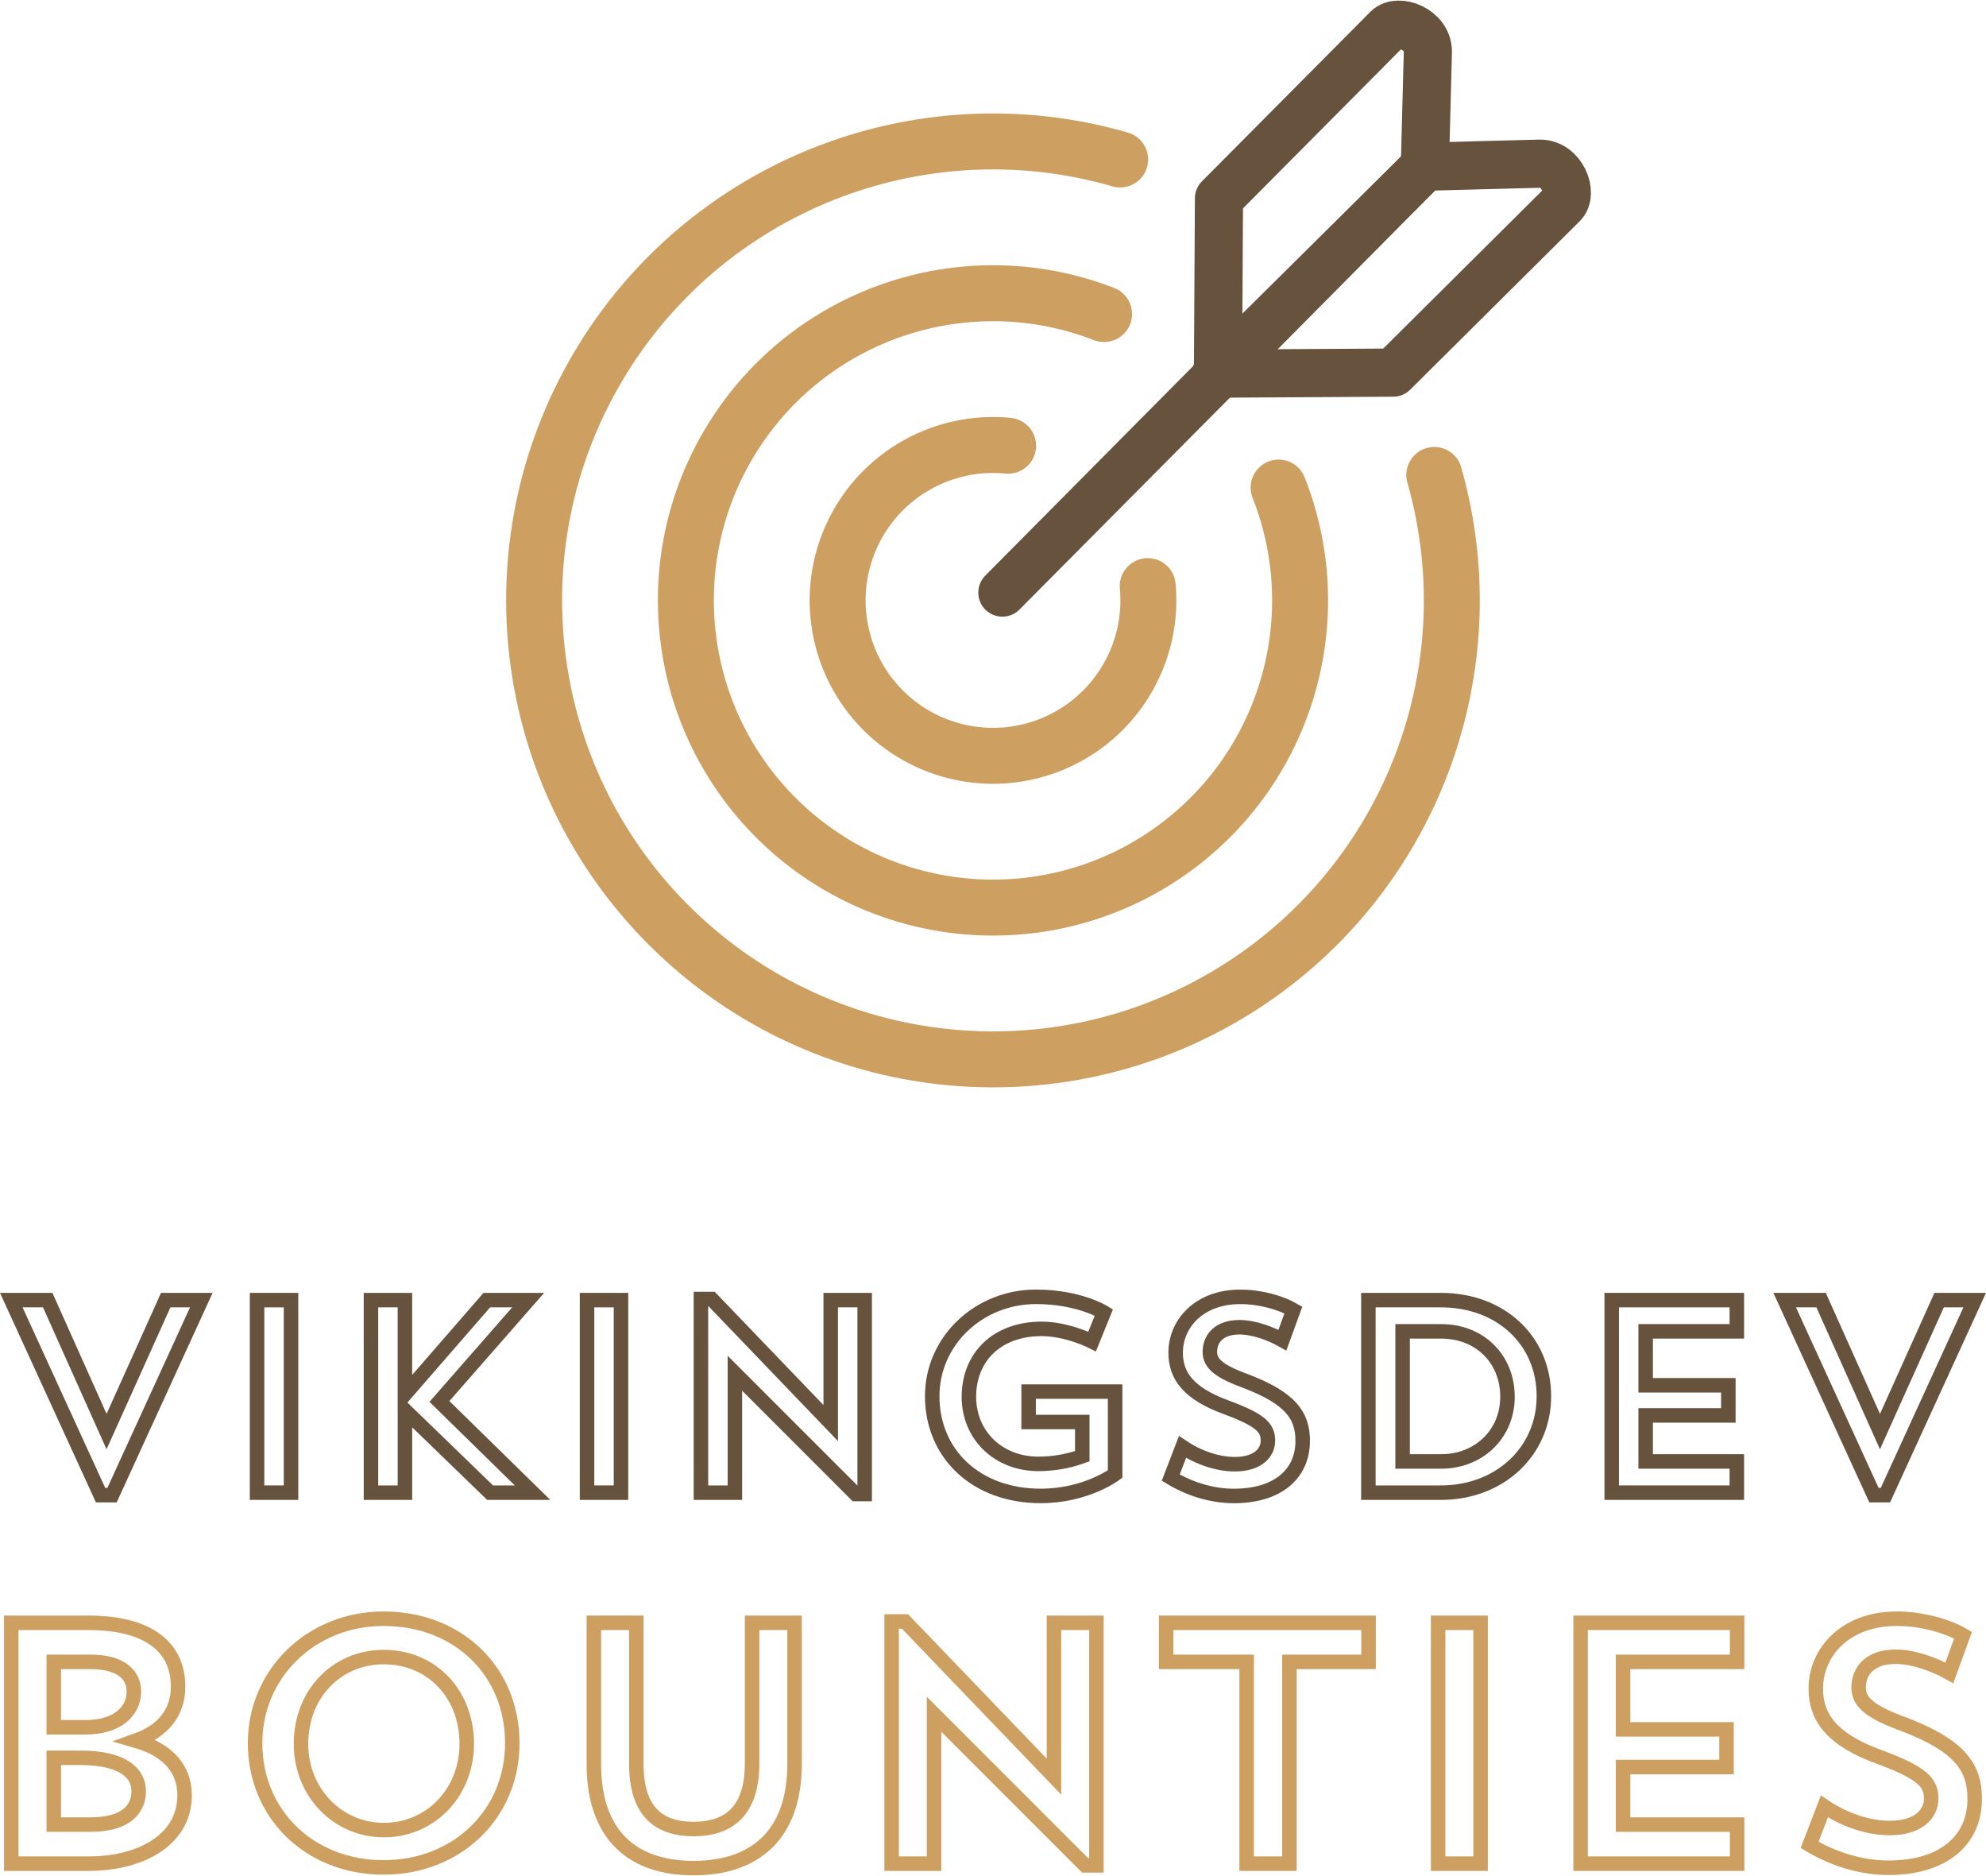
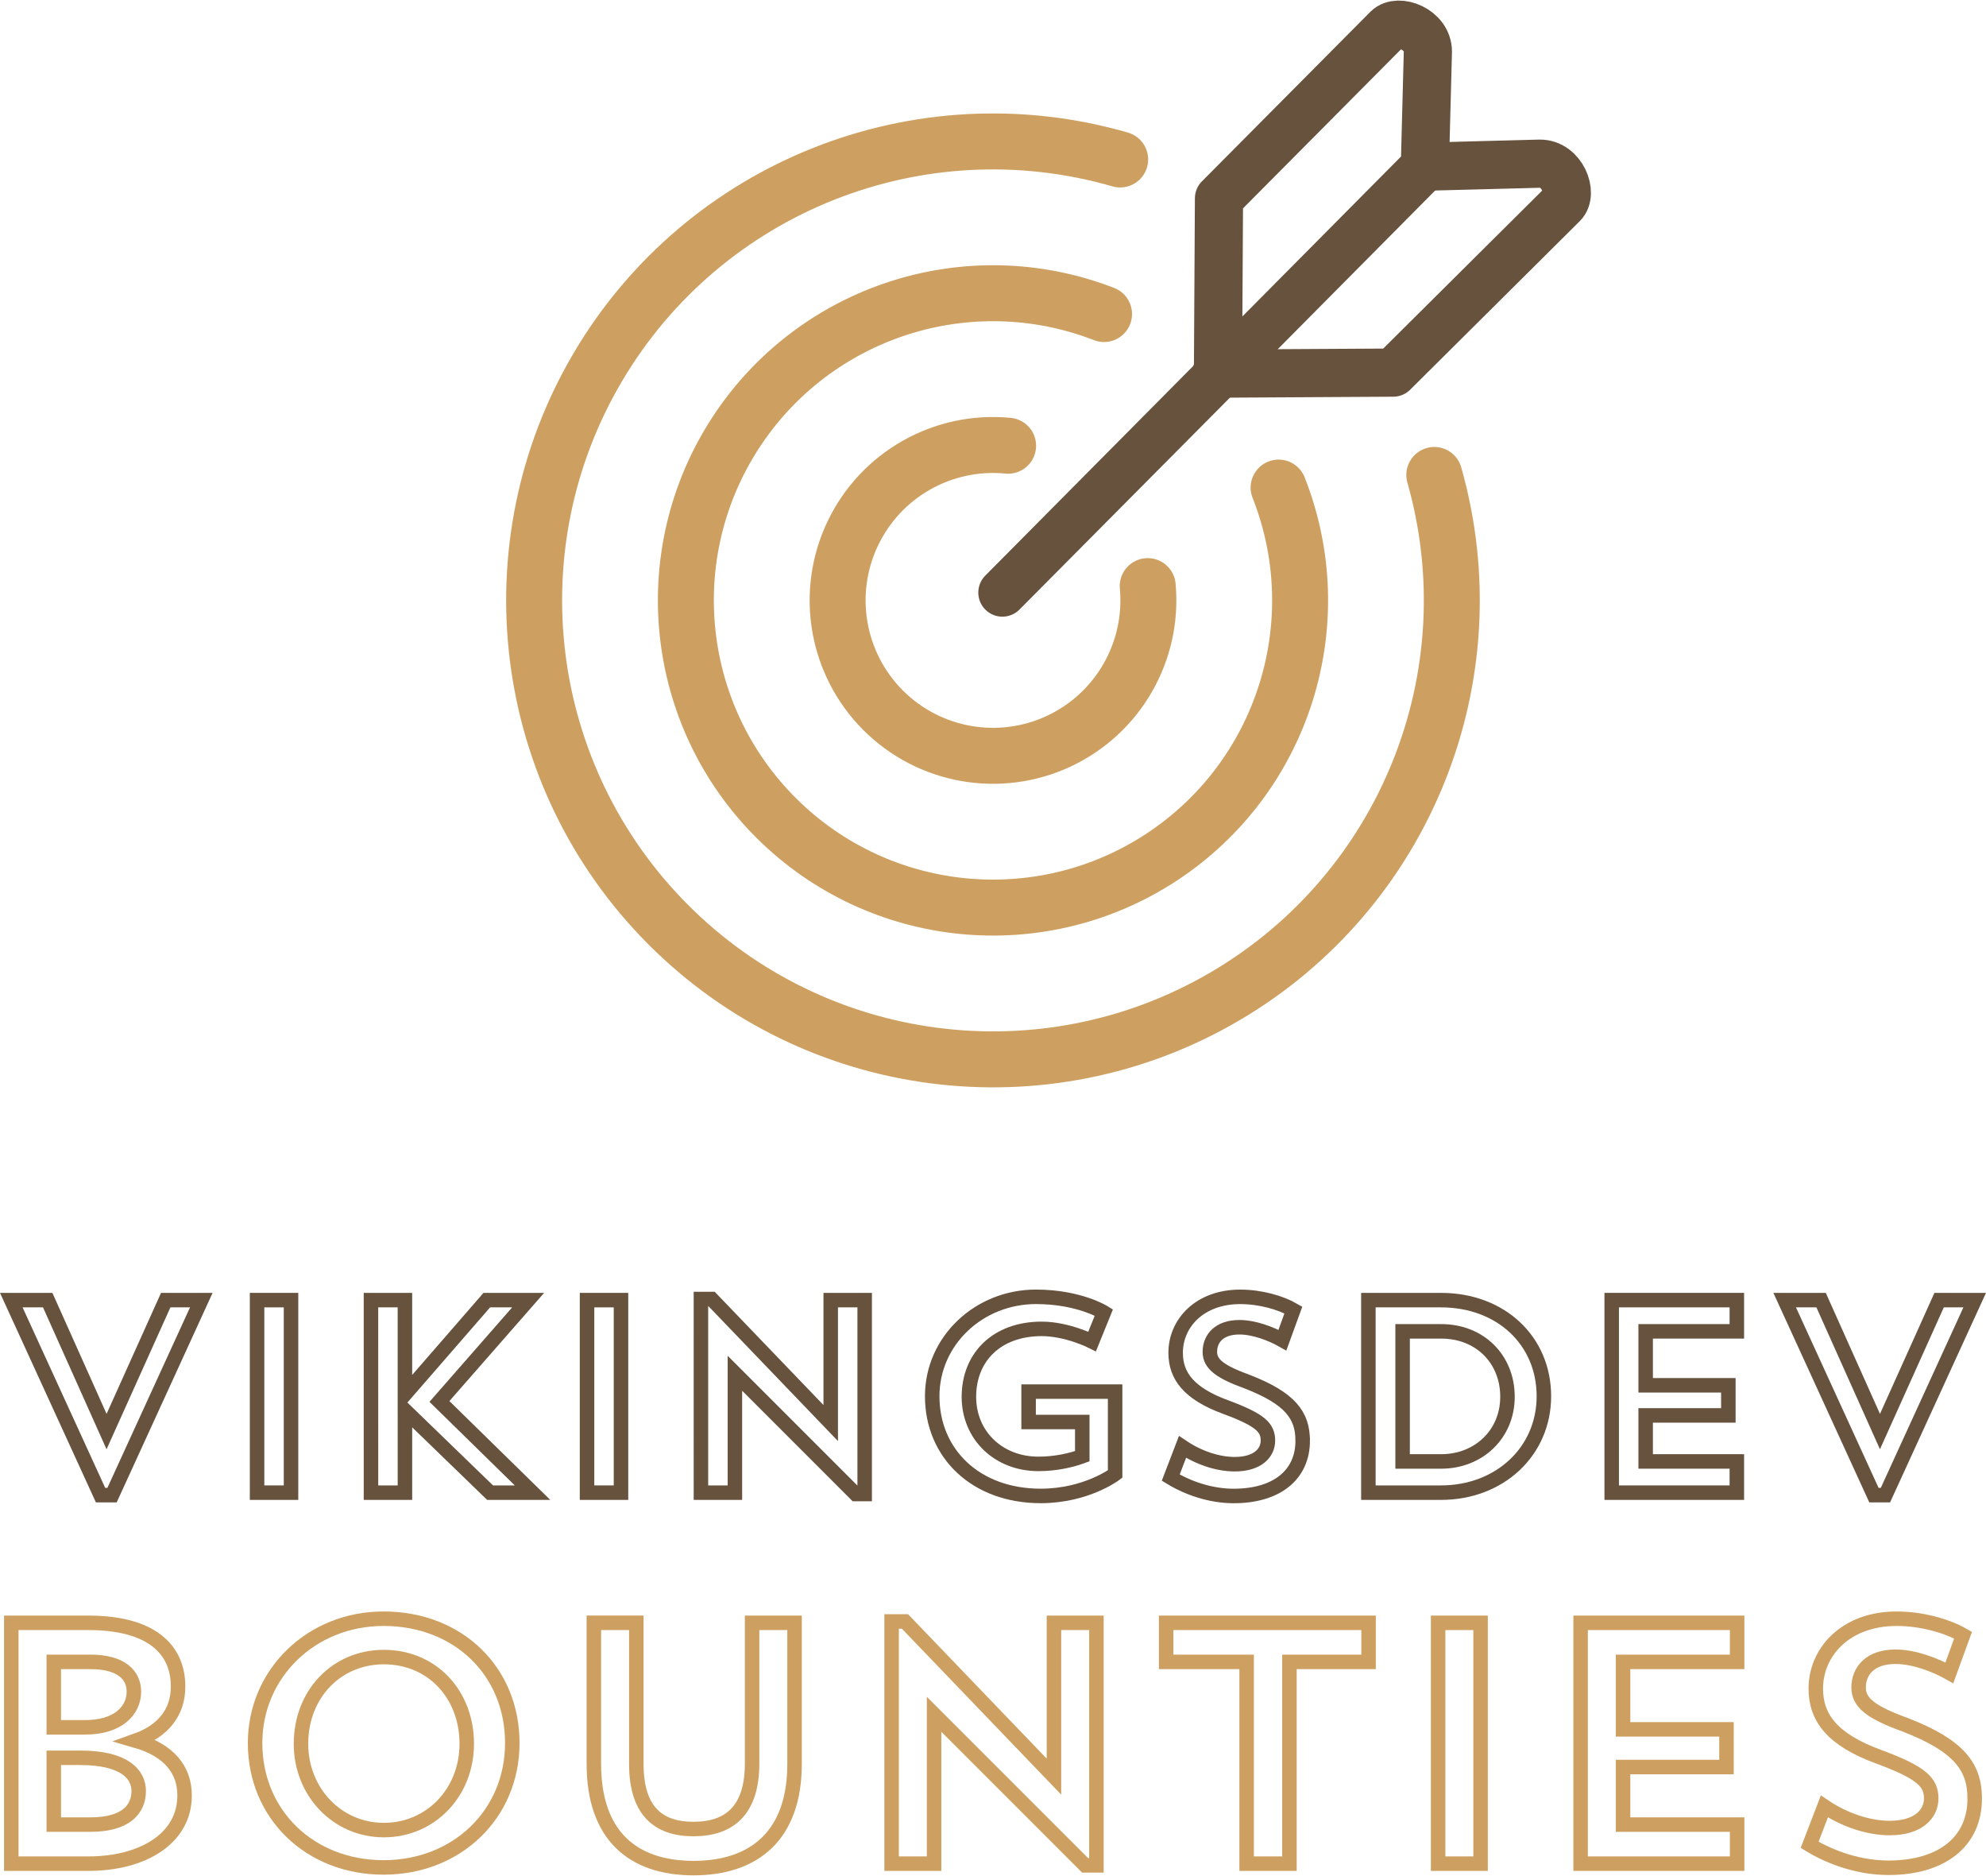
<svg xmlns="http://www.w3.org/2000/svg" width="50%" height="129.361mm" viewBox="0 0 137.024 129.361" version="1.1" id="svg2673">
  <defs id="defs2667" />
  <g id="layer1" class="lines" transform="translate(132.2295,-77.33123)" style="opacity:0.87">
    <path style="fill:none;stroke:#503821;stroke-width:3.323;stroke-linecap:round;stroke-linejoin:round;stroke-miterlimit:4;stroke-opacity:1" d="m -63.071,118.207 14.875,-14.974 0.07,-12.219 11.63,-11.704 c 0.725,-0.725 2.783,0.029 2.783,1.582 l -0.208,7.938 z" id="path1474" />
    <path id="path1564" d="m -33.27,110.093 a 31.656,31.658 0 0 1 -14.443,35.967 31.656,31.658 0 0 1 -38.437,-4.972 31.656,31.658 0 0 1 -4.817,-38.458 31.656,31.658 0 0 1 36.023,-14.299" style="opacity:1;fill:none;fill-opacity:1;stroke:#c69249;stroke-width:3.861;stroke-linecap:round;stroke-linejoin:round;stroke-miterlimit:4;stroke-dashoffset:0;stroke-opacity:1" />
    <path id="path1584" d="m -44.012,110.964 a 21.189,21.189 0 0 1 -8.055,25.481 21.189,21.189 0 0 1 -26.589,-2.669 21.189,21.189 0 0 1 -2.83,-26.573 21.189,21.189 0 0 1 25.43,-8.21" style="opacity:1;fill:none;fill-opacity:1;stroke:#c69249;stroke-width:3.861;stroke-linecap:round;stroke-linejoin:round;stroke-miterlimit:4;stroke-opacity:1" />
    <path id="path1588" d="m -53.043,117.761 a 10.72,10.721 0 0 1 -6.134,10.697 10.72,10.721 0 0 1 -12.141,-2.151 10.72,10.721 0 0 1 -2.086,-12.153 10.72,10.721 0 0 1 10.729,-6.077" style="opacity:1;fill:none;fill-opacity:1;stroke:#c69249;stroke-width:3.861;stroke-linecap:round;stroke-linejoin:round;stroke-miterlimit:4;stroke-opacity:1" />
-     <path id="path1476" d="m -48.325,103.104 12.219,-0.07 11.704,-11.63 c 0.725,-0.725 -0.029,-2.783 -1.582,-2.783 l -7.938,0.208 c -11.348,11.248 -14.404,14.275 -14.404,14.275 z" style="fill:none;stroke:#503821;stroke-width:3.323;stroke-linecap:round;stroke-linejoin:round;stroke-miterlimit:4;stroke-opacity:1" />
+     <path id="path1476" d="m -48.325,103.104 12.219,-0.07 11.704,-11.63 c 0.725,-0.725 -0.029,-2.783 -1.582,-2.783 l -7.938,0.208" style="fill:none;stroke:#503821;stroke-width:3.323;stroke-linecap:round;stroke-linejoin:round;stroke-miterlimit:4;stroke-opacity:1" />
    <path d="m -128.938,167.013 h -2.513 l 6.159,13.451 h 0.793 l 6.159,-13.451 h -2.456 l -4.081,9.068 z" style="font-style:normal;font-variant:normal;font-weight:normal;font-stretch:normal;font-size:23.63px;line-height:125%;font-family:'Trend Sans';-inkscape-font-specification:'Trend Sans';text-align:center;letter-spacing:0px;word-spacing:0px;text-anchor:middle;fill:none;fill-opacity:1;stroke:#503821;stroke-width:1;stroke-miterlimit:4;stroke-opacity:1" id="path1576" />
    <path d="m -114.493,180.294 h 2.343 v -13.281 h -2.343 z" style="font-style:normal;font-variant:normal;font-weight:normal;font-stretch:normal;font-size:23.63px;line-height:125%;font-family:'Trend Sans';-inkscape-font-specification:'Trend Sans';text-align:center;letter-spacing:0px;word-spacing:0px;text-anchor:middle;fill:none;fill-opacity:1;stroke:#503821;stroke-width:1;stroke-miterlimit:4;stroke-opacity:1" id="path1578" />
    <path d="m -106.634,180.294 h 2.343 v -5.686 l 5.875,5.686 h 2.928 l -6.423,-6.291 6.121,-6.99 h -2.853 l -5.649,6.499 v -6.499 h -2.343 z" style="font-style:normal;font-variant:normal;font-weight:normal;font-stretch:normal;font-size:23.63px;line-height:125%;font-family:'Trend Sans';-inkscape-font-specification:'Trend Sans';text-align:center;letter-spacing:0px;word-spacing:0px;text-anchor:middle;fill:none;fill-opacity:1;stroke:#503821;stroke-width:1;stroke-miterlimit:4;stroke-opacity:1" id="path1580" />
    <path d="m -91.727,180.294 h 2.343 v -13.281 h -2.343 z" style="font-style:normal;font-variant:normal;font-weight:normal;font-stretch:normal;font-size:23.63px;line-height:125%;font-family:'Trend Sans';-inkscape-font-specification:'Trend Sans';text-align:center;letter-spacing:0px;word-spacing:0px;text-anchor:middle;fill:none;fill-opacity:1;stroke:#503821;stroke-width:1;stroke-miterlimit:4;stroke-opacity:1" id="path1582" />
    <path d="m -83.868,180.294 h 2.343 v -8.237 l 8.331,8.331 h 0.623 v -13.376 h -2.343 v 8.482 l -8.218,-8.558 h -0.737 z" style="font-style:normal;font-variant:normal;font-weight:normal;font-stretch:normal;font-size:23.63px;line-height:125%;font-family:'Trend Sans';-inkscape-font-specification:'Trend Sans';text-align:center;letter-spacing:0px;word-spacing:0px;text-anchor:middle;fill:none;fill-opacity:1;stroke:#503821;stroke-width:1;stroke-miterlimit:4;stroke-opacity:1" id="path1584-3" />
    <path d="m -61.261,173.323 v 2.097 h 3.703 v 2.361 c -0.718,0.264 -1.795,0.529 -3.023,0.529 -2.758,0 -4.799,-1.965 -4.799,-4.629 0,-2.72 1.908,-4.685 5.025,-4.685 1.757,0 3.476,0.869 3.476,0.869 l 0.812,-2.003 c 0,0 -1.719,-1.077 -4.685,-1.077 -3.93,0 -7.16,3.023 -7.16,6.858 0,3.93 2.985,6.877 7.481,6.877 3.155,0 5.139,-1.511 5.139,-1.511 v -5.686 z" style="font-style:normal;font-variant:normal;font-weight:normal;font-stretch:normal;font-size:23.63px;line-height:125%;font-family:'Trend Sans';-inkscape-font-specification:'Trend Sans';text-align:center;letter-spacing:0px;word-spacing:0px;text-anchor:middle;fill:none;fill-opacity:1;stroke:#503821;stroke-width:1;stroke-miterlimit:4;stroke-opacity:1" id="path1586" />
    <path d="m -42.351,176.705 c 0,-1.738 -0.85,-2.909 -3.816,-4.062 -1.87,-0.68 -2.588,-1.209 -2.588,-2.059 0,-0.926 0.642,-1.7 2.04,-1.7 1.02,0 2.191,0.453 2.966,0.888 l 0.756,-2.078 c -0.85,-0.491 -2.248,-0.907 -3.665,-0.907 -2.834,0 -4.458,1.851 -4.458,3.854 0,1.587 0.888,2.815 3.476,3.76 2.399,0.888 2.891,1.417 2.891,2.305 0,0.85 -0.718,1.625 -2.286,1.625 -1.19,0 -2.513,-0.453 -3.608,-1.19 l -0.812,2.116 c 1.209,0.737 2.777,1.266 4.345,1.266 2.966,0 4.761,-1.455 4.761,-3.816 z" style="font-style:normal;font-variant:normal;font-weight:normal;font-stretch:normal;font-size:23.63px;line-height:125%;font-family:'Trend Sans';-inkscape-font-specification:'Trend Sans';text-align:center;letter-spacing:0px;word-spacing:0px;text-anchor:middle;fill:none;fill-opacity:1;stroke:#503821;stroke-width:1;stroke-miterlimit:4;stroke-opacity:1" id="path1588-6" />
    <path d="m -37.818,180.294 h 5.006 c 4.062,0 7.103,-2.853 7.103,-6.65 0,-3.854 -2.985,-6.631 -7.103,-6.631 h -5.006 z m 5.025,-11.127 c 2.664,0 4.572,1.908 4.572,4.515 0,2.588 -2.003,4.459 -4.572,4.459 h -2.664 v -8.974 z" style="font-style:normal;font-variant:normal;font-weight:normal;font-stretch:normal;font-size:23.63px;line-height:125%;font-family:'Trend Sans';-inkscape-font-specification:'Trend Sans';text-align:center;letter-spacing:0px;word-spacing:0px;text-anchor:middle;fill:none;fill-opacity:1;stroke:#503821;stroke-width:1;stroke-miterlimit:4;stroke-opacity:1" id="path1590" />
    <path d="m -21.03,180.294 h 8.634 v -2.154 h -6.291 v -3.174 h 5.705 v -2.078 h -5.705 v -3.722 h 6.291 v -2.154 h -8.634 z" style="font-style:normal;font-variant:normal;font-weight:normal;font-stretch:normal;font-size:23.63px;line-height:125%;font-family:'Trend Sans';-inkscape-font-specification:'Trend Sans';text-align:center;letter-spacing:0px;word-spacing:0px;text-anchor:middle;fill:none;fill-opacity:1;stroke:#503821;stroke-width:1;stroke-miterlimit:4;stroke-opacity:1" id="path1592" />
    <path d="m -6.583,167.013 h -2.513 l 6.159,13.451 h 0.793 l 6.159,-13.451 H 1.56 l -4.081,9.068 z" style="font-style:normal;font-variant:normal;font-weight:normal;font-stretch:normal;font-size:23.63px;line-height:125%;font-family:'Trend Sans';-inkscape-font-specification:'Trend Sans';text-align:center;letter-spacing:0px;word-spacing:0px;text-anchor:middle;fill:none;fill-opacity:1;stroke:#503821;stroke-width:1;stroke-miterlimit:4;stroke-opacity:1" id="path1594" />
    <path d="m -131.451,205.885 h 5.317 c 3.781,0 6.64,-1.749 6.64,-4.702 0,-1.772 -1.063,-3.119 -3.356,-3.781 1.867,-0.662 2.907,-1.938 2.907,-3.734 0,-2.623 -1.914,-4.395 -6.191,-4.395 h -5.317 z m 4.75,-7.302 c 3.096,0 4.041,1.158 4.041,2.292 0,1.229 -0.851,2.316 -3.332,2.316 h -2.528 v -4.608 z m 0.709,-6.616 c 2.15,0 3.001,0.921 3.001,2.056 0,1.252 -1.04,2.481 -3.426,2.458 h -2.103 v -4.513 z" style="font-style:normal;font-variant:normal;font-weight:normal;font-stretch:normal;font-size:23.63px;line-height:125%;font-family:'Trend Sans';-inkscape-font-specification:'Trend Sans';text-align:center;letter-spacing:0px;word-spacing:0px;text-anchor:middle;fill:none;fill-opacity:1;stroke:#c69249;stroke-width:1;stroke-miterlimit:4;stroke-opacity:1" id="path1596" />
    <path d="m -114.63,197.567 c 0,4.915 3.781,8.578 8.861,8.578 5.08,0 8.885,-3.686 8.885,-8.578 0,-4.962 -3.734,-8.578 -8.885,-8.578 -4.986,0 -8.861,3.781 -8.861,8.578 z m 3.167,0.047 c 0,-3.403 2.434,-5.979 5.718,-5.979 3.332,0 5.719,2.576 5.719,5.979 0,3.379 -2.505,5.955 -5.719,5.955 -3.214,0 -5.718,-2.623 -5.718,-5.955 z" style="font-style:normal;font-variant:normal;font-weight:normal;font-stretch:normal;font-size:23.63px;line-height:125%;font-family:'Trend Sans';-inkscape-font-specification:'Trend Sans';text-align:center;letter-spacing:0px;word-spacing:0px;text-anchor:middle;fill:none;fill-opacity:1;stroke:#c69249;stroke-width:1;stroke-miterlimit:4;stroke-opacity:1" id="path1598" />
    <path d="m -91.256,199.008 c 0,4.962 2.717,7.184 6.876,7.184 4.159,0 6.971,-2.221 6.971,-7.184 v -9.736 h -2.93 v 9.712 c 0,3.19 -1.536,4.513 -4.041,4.513 -2.505,0 -3.946,-1.323 -3.946,-4.49 v -9.736 h -2.93 z" style="font-style:normal;font-variant:normal;font-weight:normal;font-stretch:normal;font-size:23.63px;line-height:125%;font-family:'Trend Sans';-inkscape-font-specification:'Trend Sans';text-align:center;letter-spacing:0px;word-spacing:0px;text-anchor:middle;fill:none;fill-opacity:1;stroke:#c69249;stroke-width:1;stroke-miterlimit:4;stroke-opacity:1" id="path1600" />
    <path d="m -70.713,205.885 h 2.93 v -10.303 l 10.421,10.421 h 0.78 v -16.73 h -2.93 v 10.61 l -10.279,-10.704 h -0.922 z" style="font-style:normal;font-variant:normal;font-weight:normal;font-stretch:normal;font-size:23.63px;line-height:125%;font-family:'Trend Sans';-inkscape-font-specification:'Trend Sans';text-align:center;letter-spacing:0px;word-spacing:0px;text-anchor:middle;fill:none;fill-opacity:1;stroke:#c69249;stroke-width:1;stroke-miterlimit:4;stroke-opacity:1" id="path1602" />
    <path d="m -51.771,191.967 h 5.553 v 13.918 h 2.954 v -13.918 h 5.459 v -2.694 h -13.966 z" style="font-style:normal;font-variant:normal;font-weight:normal;font-stretch:normal;font-size:23.63px;line-height:125%;font-family:'Trend Sans';-inkscape-font-specification:'Trend Sans';text-align:center;letter-spacing:0px;word-spacing:0px;text-anchor:middle;fill:none;fill-opacity:1;stroke:#c69249;stroke-width:1;stroke-miterlimit:4;stroke-opacity:1" id="path1604" />
    <path d="m -33.007,205.885 h 2.93 v -16.612 h -2.93 z" style="font-style:normal;font-variant:normal;font-weight:normal;font-stretch:normal;font-size:23.63px;line-height:125%;font-family:'Trend Sans';-inkscape-font-specification:'Trend Sans';text-align:center;letter-spacing:0px;word-spacing:0px;text-anchor:middle;fill:none;fill-opacity:1;stroke:#c69249;stroke-width:1;stroke-miterlimit:4;stroke-opacity:1" id="path1606" />
    <path d="m -23.176,205.885 h 10.799 v -2.694 h -7.869 v -3.97 h 7.136 v -2.599 h -7.136 v -4.655 h 7.869 v -2.694 h -10.799 z" style="font-style:normal;font-variant:normal;font-weight:normal;font-stretch:normal;font-size:23.63px;line-height:125%;font-family:'Trend Sans';-inkscape-font-specification:'Trend Sans';text-align:center;letter-spacing:0px;word-spacing:0px;text-anchor:middle;fill:none;fill-opacity:1;stroke:#c69249;stroke-width:1;stroke-miterlimit:4;stroke-opacity:1" id="path1608" />
    <path d="m 4.015,201.395 c 0,-2.174 -1.063,-3.639 -4.773,-5.08 -2.339,-0.851 -3.237,-1.512 -3.237,-2.576 0,-1.158 0.803,-2.127 2.552,-2.127 1.276,0 2.741,0.567 3.71,1.111 l 0.945,-2.599 c -1.063,-0.614 -2.812,-1.134 -4.584,-1.134 -3.544,0 -5.577,2.316 -5.577,4.821 0,1.985 1.111,3.521 4.348,4.702 3.001,1.111 3.615,1.772 3.615,2.883 0,1.063 -0.898,2.032 -2.859,2.032 -1.489,0 -3.143,-0.567 -4.513,-1.489 l -1.016,2.647 c 1.512,0.922 3.474,1.583 5.435,1.583 3.71,0 5.955,-1.82 5.955,-4.773 z" style="font-style:normal;font-variant:normal;font-weight:normal;font-stretch:normal;font-size:23.63px;line-height:125%;font-family:'Trend Sans';-inkscape-font-specification:'Trend Sans';text-align:center;letter-spacing:0px;word-spacing:0px;text-anchor:middle;fill:none;fill-opacity:1;stroke:#c69249;stroke-width:1;stroke-miterlimit:4;stroke-opacity:1" id="path1610" />
  </g>
</svg>
